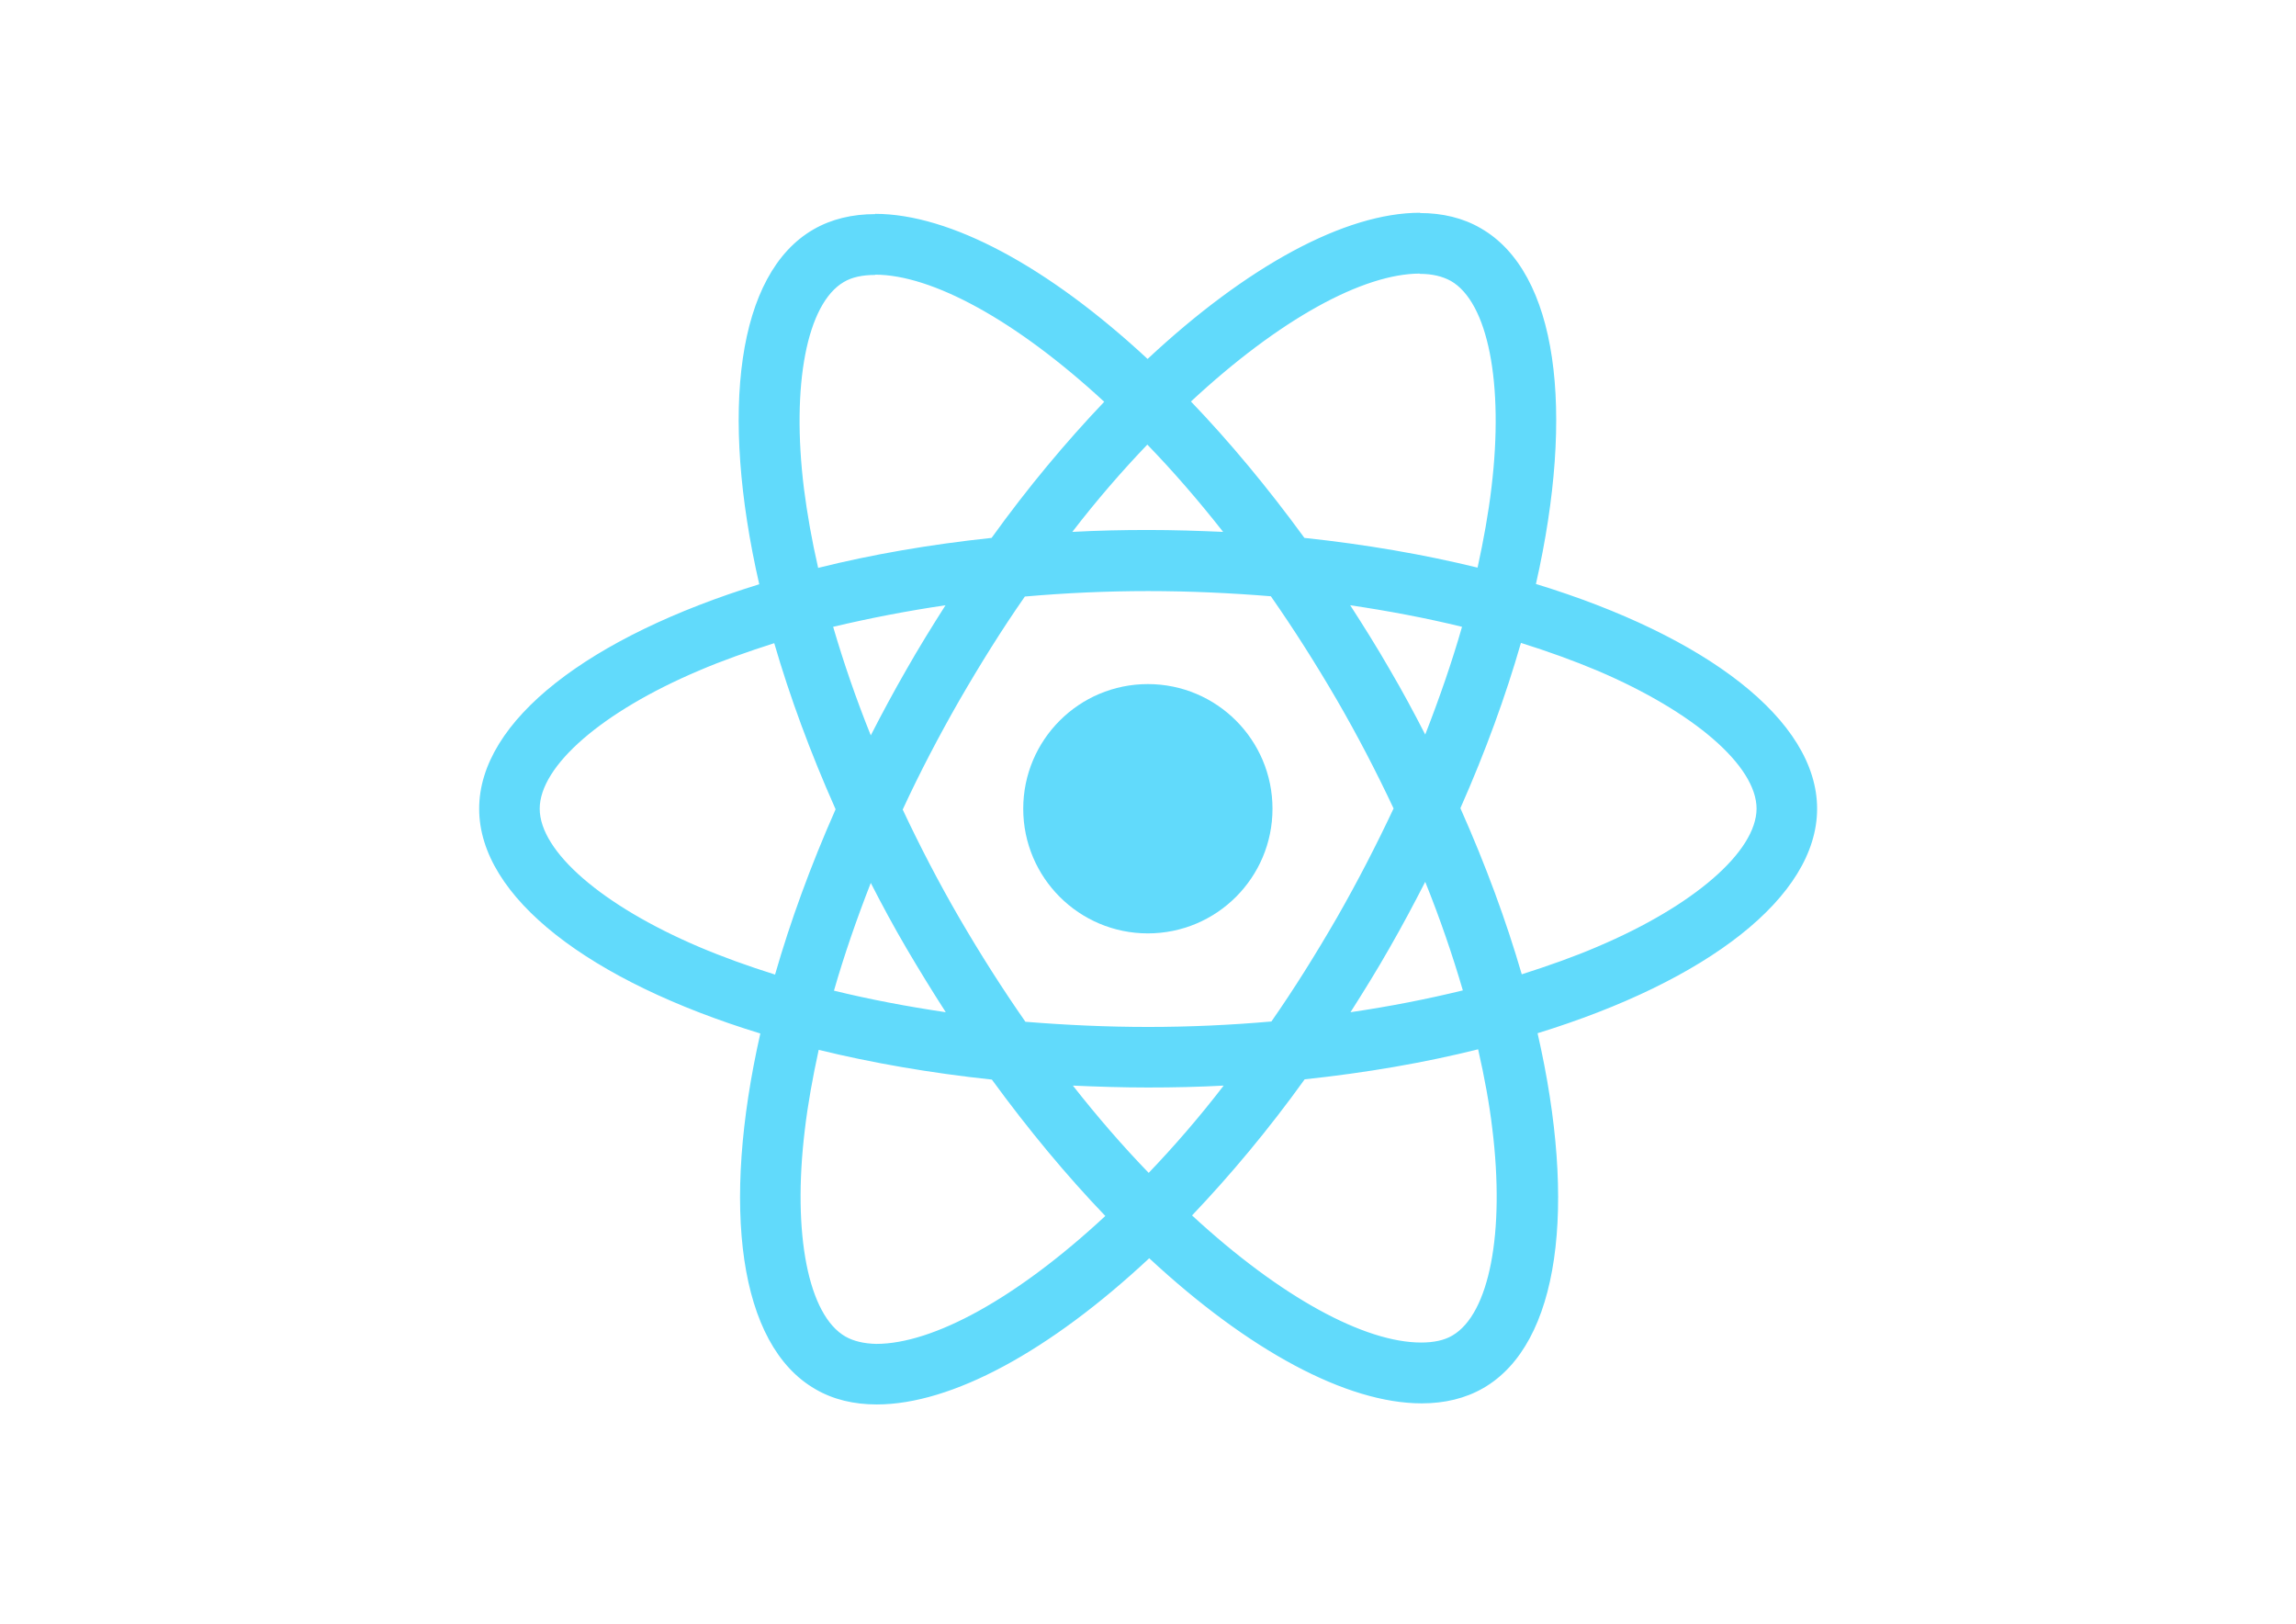
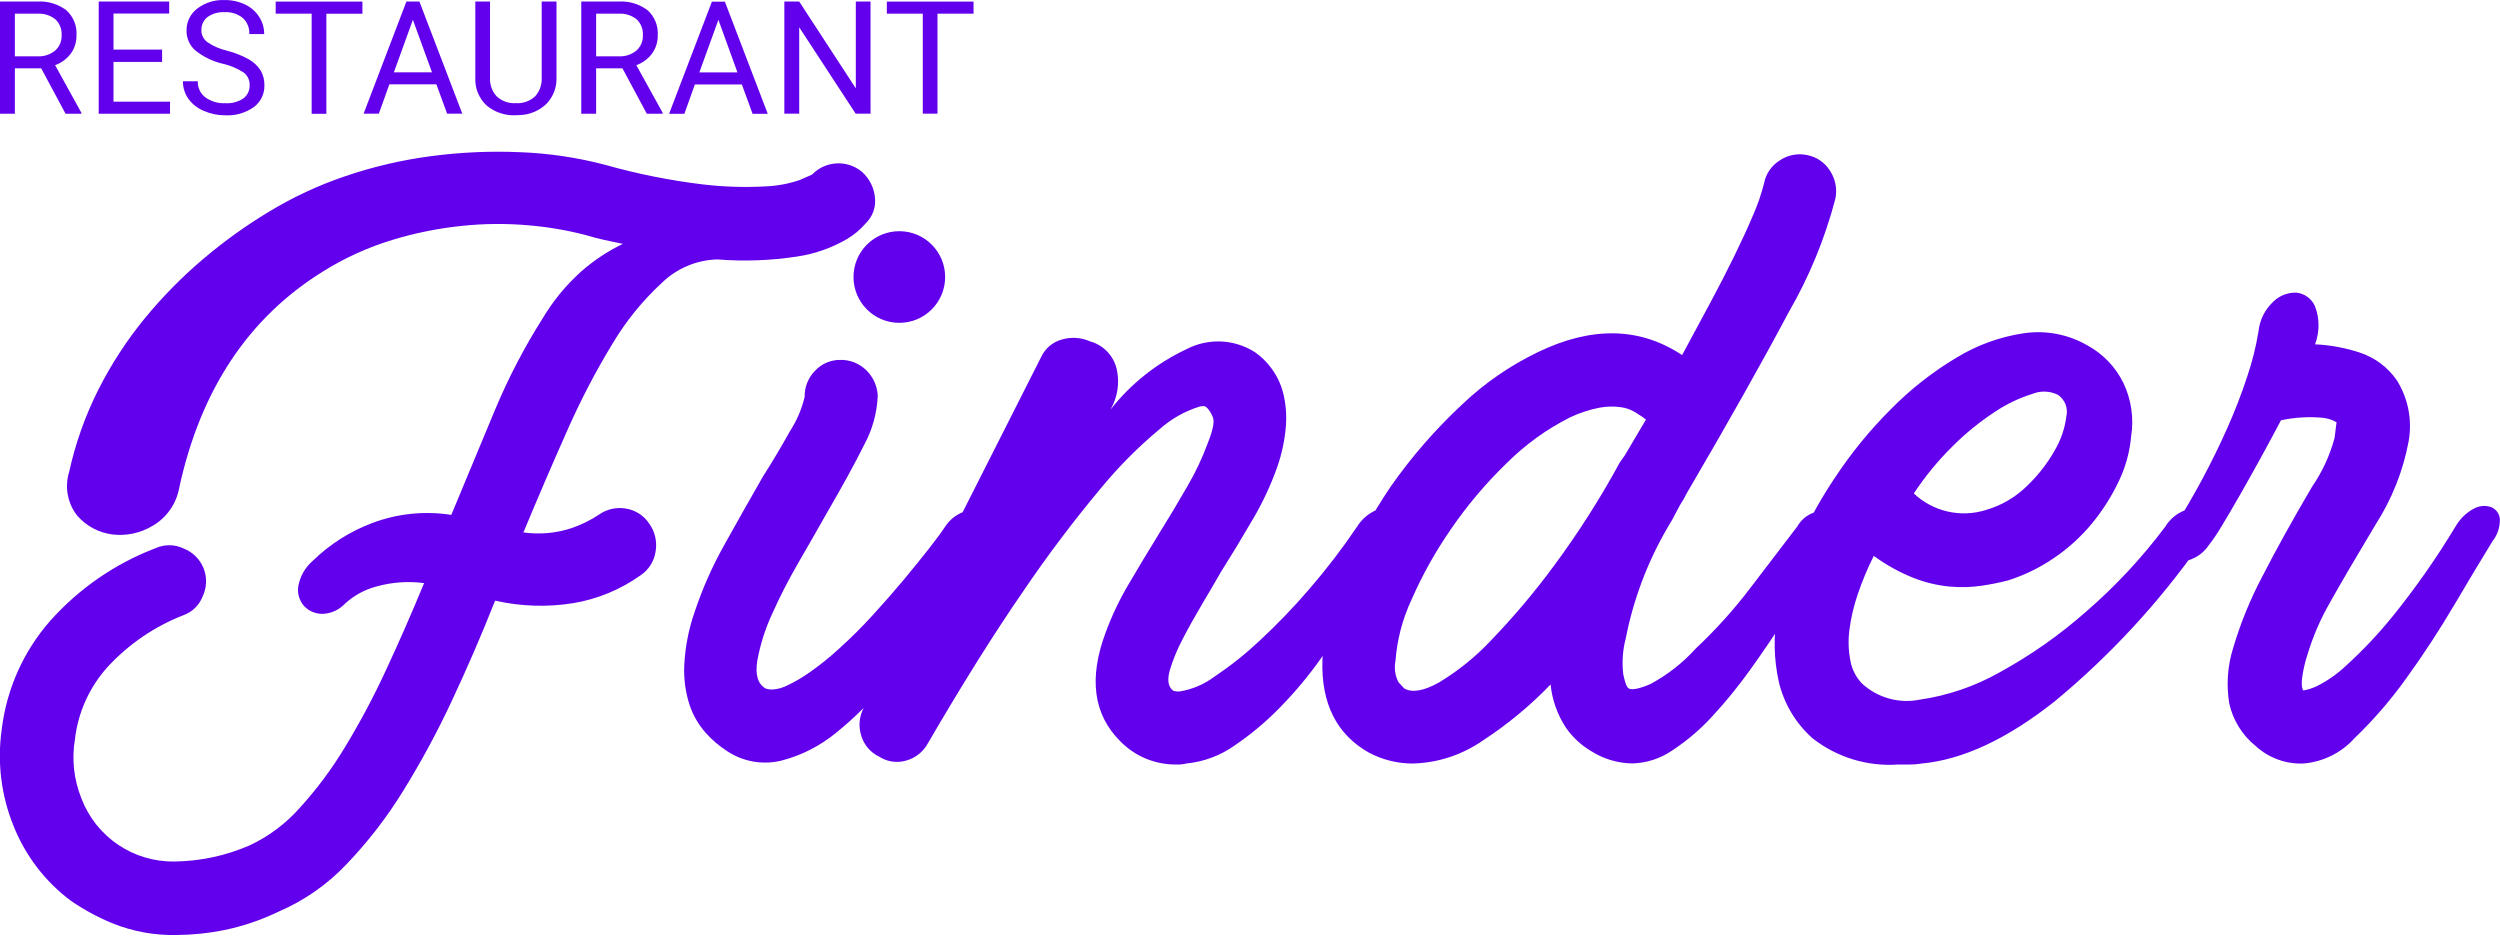
- <svg xmlns="http://www.w3.org/2000/svg" viewBox="0 0 841.9 595.3">
-   <g fill="#61DAFB">
-     <path d="M666.3 296.5c0-32.5-40.7-63.3-103.1-82.4 14.4-63.6 8-114.2-20.2-130.4-6.5-3.8-14.1-5.6-22.4-5.6v22.3c4.6 0 8.3.9 11.4 2.6 13.6 7.8 19.5 37.5 14.9 75.7-1.1 9.4-2.9 19.3-5.1 29.4-19.6-4.8-41-8.5-63.5-10.9-13.5-18.5-27.5-35.3-41.6-50 32.6-30.3 63.2-46.9 84-46.9V78c-27.5 0-63.5 19.6-99.9 53.6-36.4-33.8-72.4-53.2-99.9-53.2v22.3c20.7 0 51.4 16.5 84 46.6-14 14.7-28 31.4-41.3 49.9-22.6 2.4-44 6.1-63.6 11-2.3-10-4-19.7-5.2-29-4.7-38.2 1.1-67.9 14.6-75.8 3-1.8 6.9-2.6 11.5-2.6V78.5c-8.4 0-16 1.8-22.6 5.6-28.1 16.2-34.4 66.7-19.9 130.1-62.2 19.2-102.7 49.9-102.7 82.3 0 32.5 40.7 63.3 103.1 82.4-14.4 63.6-8 114.2 20.2 130.4 6.5 3.8 14.1 5.6 22.5 5.6 27.5 0 63.5-19.6 99.9-53.6 36.4 33.8 72.4 53.2 99.9 53.2 8.4 0 16-1.8 22.6-5.6 28.1-16.2 34.4-66.7 19.9-130.1 62-19.1 102.5-49.9 102.5-82.3zm-130.2-66.7c-3.7 12.9-8.3 26.2-13.5 39.5-4.1-8-8.4-16-13.1-24-4.6-8-9.5-15.8-14.4-23.4 14.2 2.1 27.9 4.7 41 7.9zm-45.8 106.5c-7.8 13.5-15.8 26.3-24.1 38.2-14.9 1.3-30 2-45.2 2-15.1 0-30.2-.7-45-1.9-8.3-11.9-16.4-24.6-24.2-38-7.6-13.1-14.5-26.4-20.8-39.8 6.2-13.4 13.2-26.8 20.7-39.9 7.8-13.5 15.8-26.3 24.1-38.2 14.9-1.3 30-2 45.2-2 15.1 0 30.2.7 45 1.9 8.3 11.9 16.4 24.6 24.2 38 7.6 13.1 14.5 26.4 20.8 39.8-6.3 13.4-13.2 26.8-20.7 39.9zm32.3-13c5.4 13.4 10 26.8 13.8 39.8-13.1 3.2-26.9 5.9-41.2 8 4.9-7.7 9.8-15.6 14.4-23.7 4.6-8 8.9-16.1 13-24.1zM421.2 430c-9.3-9.6-18.6-20.3-27.8-32 9 .4 18.2.7 27.5.7 9.4 0 18.7-.2 27.8-.7-9 11.7-18.3 22.4-27.5 32zm-74.4-58.9c-14.2-2.1-27.9-4.7-41-7.9 3.7-12.9 8.3-26.2 13.5-39.5 4.1 8 8.4 16 13.1 24 4.7 8 9.5 15.8 14.4 23.4zM420.7 163c9.3 9.6 18.6 20.3 27.8 32-9-.4-18.2-.7-27.5-.7-9.4 0-18.7.2-27.8.7 9-11.7 18.3-22.4 27.5-32zm-74 58.9c-4.9 7.7-9.8 15.6-14.4 23.7-4.6 8-8.9 16-13 24-5.4-13.4-10-26.8-13.8-39.8 13.1-3.1 26.9-5.8 41.2-7.9zm-90.5 125.2c-35.4-15.1-58.3-34.9-58.3-50.6 0-15.7 22.9-35.6 58.3-50.6 8.6-3.7 18-7 27.7-10.1 5.7 19.6 13.2 40 22.5 60.9-9.2 20.8-16.6 41.1-22.2 60.6-9.9-3.1-19.3-6.5-28-10.2zM310 490c-13.6-7.8-19.5-37.5-14.9-75.7 1.1-9.4 2.9-19.3 5.1-29.4 19.6 4.8 41 8.5 63.5 10.9 13.5 18.5 27.5 35.3 41.6 50-32.6 30.3-63.2 46.9-84 46.9-4.5-.1-8.3-1-11.3-2.7zm237.2-76.2c4.7 38.2-1.1 67.9-14.6 75.8-3 1.8-6.9 2.6-11.5 2.6-20.7 0-51.4-16.5-84-46.6 14-14.7 28-31.4 41.3-49.9 22.6-2.4 44-6.1 63.6-11 2.3 10.1 4.1 19.8 5.2 29.1zm38.5-66.7c-8.6 3.7-18 7-27.7 10.1-5.7-19.6-13.2-40-22.5-60.9 9.2-20.8 16.6-41.1 22.2-60.6 9.9 3.1 19.3 6.5 28.1 10.2 35.4 15.1 58.3 34.9 58.3 50.6-.1 15.7-23 35.6-58.4 50.6zM320.8 78.4z" />
-     <circle cx="420.9" cy="296.5" r="45.7" />
-     <path d="M520.5 78.1z" />
+ <svg xmlns="http://www.w3.org/2000/svg" width="166.4" height="62.242" viewBox="0 0 166.4 62.242">
+   <g id="Grupo_29" data-name="Grupo 29" transform="translate(-97 -12.412)">
+     <path id="Caminho_993" data-name="Caminho 993" d="M3.727-4.1H1.974v3.019H.984V-8.546H3.455a2.925,2.925,0,0,1,1.94.574A2.066,2.066,0,0,1,6.075-6.3,2.009,2.009,0,0,1,5.7-5.086a2.249,2.249,0,0,1-1.048.774L6.4-1.143v.062H5.347Zm-1.753-.8H3.486a1.706,1.706,0,0,0,1.166-.38A1.285,1.285,0,0,0,5.086-6.3a1.353,1.353,0,0,0-.413-1.063,1.747,1.747,0,0,0-1.192-.375H1.974Zm9.8.374H8.538v2.645H12.3v.8H7.554V-8.546h4.691v.8H8.538v2.4h3.235Zm4.047.123A4.628,4.628,0,0,1,13.977-5.3a1.709,1.709,0,0,1-.577-1.31,1.805,1.805,0,0,1,.7-1.458,2.8,2.8,0,0,1,1.833-.577,3.058,3.058,0,0,1,1.371.3,2.255,2.255,0,0,1,.933.82,2.1,2.1,0,0,1,.331,1.143h-.989a1.365,1.365,0,0,0-.431-1.068,1.751,1.751,0,0,0-1.215-.388,1.793,1.793,0,0,0-1.136.321,1.071,1.071,0,0,0-.408.891.963.963,0,0,0,.387.773,3.8,3.8,0,0,0,1.318.578,6.113,6.113,0,0,1,1.456.577,2.209,2.209,0,0,1,.779.736,1.878,1.878,0,0,1,.254.989,1.744,1.744,0,0,1-.707,1.453,3.016,3.016,0,0,1-1.892.546,3.508,3.508,0,0,1-1.435-.295,2.416,2.416,0,0,1-1.028-.807,1.97,1.97,0,0,1-.361-1.164h.989a1.286,1.286,0,0,0,.5,1.069,2.1,2.1,0,0,0,1.335.392A1.935,1.935,0,0,0,17.184-2.1a1.032,1.032,0,0,0,.415-.866,1.014,1.014,0,0,0-.384-.848A4.433,4.433,0,0,0,15.82-4.409Zm9.286-3.332h-2.4v6.659h-.979V-7.741H19.334v-.8h5.772ZM30.03-3.035H26.9l-.7,1.953H25.185l2.85-7.464H28.9l2.855,7.464h-1.01Zm-2.83-.8h2.538L28.466-7.331ZM38.024-8.546v5.075a2.381,2.381,0,0,1-.664,1.728,2.675,2.675,0,0,1-1.787.754l-.261.01a2.794,2.794,0,0,1-1.953-.661,2.365,2.365,0,0,1-.738-1.82V-8.546H33.6v5.055a1.707,1.707,0,0,0,.446,1.259,1.714,1.714,0,0,0,1.271.449,1.726,1.726,0,0,0,1.279-.446,1.7,1.7,0,0,0,.443-1.256v-5.06ZM42.415-4.1H40.662v3.019h-.989V-8.546h2.471a2.925,2.925,0,0,1,1.94.574A2.066,2.066,0,0,1,44.763-6.3a2.009,2.009,0,0,1-.377,1.215,2.249,2.249,0,0,1-1.048.774l1.753,3.168v.062H44.035Zm-1.753-.8h1.512a1.706,1.706,0,0,0,1.166-.38A1.285,1.285,0,0,0,43.774-6.3a1.353,1.353,0,0,0-.413-1.063,1.747,1.747,0,0,0-1.192-.375H40.662Zm9.7,1.871H47.236l-.7,1.953H45.519l2.85-7.464h.861l2.855,7.464h-1.01Zm-2.83-.8h2.538L48.8-7.331ZM58.927-1.082h-.989L54.18-6.834v5.752H53.19V-8.546h.989l3.768,5.778V-8.546h.979Zm6.856-6.659h-2.4v6.659h-.979V-7.741H60.011v-.8h5.772Z" transform="translate(96.016 21.061)" fill="#6200ee" />
+     <path id="Caminho_994" data-name="Caminho 994" d="M20.869,33.644a11.435,11.435,0,0,1,3.926-2.5,10.4,10.4,0,0,1,5.289-.552L33,23.585a41.012,41.012,0,0,1,3.18-6.1,13.48,13.48,0,0,1,2.5-3.05,12.354,12.354,0,0,1,2.823-1.882q-.649-.13-1.233-.26t-1.233-.324a22.673,22.673,0,0,0-3.8-.649,23.2,23.2,0,0,0-4.413.032,24.515,24.515,0,0,0-4.673.941,19.263,19.263,0,0,0-4.575,2.077q-7.463,4.608-9.6,14.407a3.662,3.662,0,0,1-1.752,2.531,4.2,4.2,0,0,1-2.726.584,3.739,3.739,0,0,1-2.3-1.233,3.174,3.174,0,0,1-.552-2.92,23.251,23.251,0,0,1,1.947-5.484,25.826,25.826,0,0,1,3.083-4.737,30.627,30.627,0,0,1,3.894-3.959,33.323,33.323,0,0,1,4.38-3.147,25.558,25.558,0,0,1,5.094-2.369,29.642,29.642,0,0,1,5.711-1.33,34.028,34.028,0,0,1,5.938-.26,26.114,26.114,0,0,1,5.646.844,42.583,42.583,0,0,0,6.49,1.3,24.178,24.178,0,0,0,4.186.13A7.958,7.958,0,0,0,53.284,8.3q.681-.292.811-.357a2.444,2.444,0,0,1,3.31-.195,2.61,2.61,0,0,1,.876,1.72,2.043,2.043,0,0,1-.617,1.72,4.917,4.917,0,0,1-1.233,1.038,9.266,9.266,0,0,1-3.31,1.168,22.9,22.9,0,0,1-5.321.195,5.506,5.506,0,0,0-3.7,1.558,18.143,18.143,0,0,0-3.31,4.088,49.707,49.707,0,0,0-3.018,5.808q-1.46,3.277-2.888,6.717A7.057,7.057,0,0,0,38.1,31.47a7.952,7.952,0,0,0,1.785-.876,2.4,2.4,0,0,1,1.817-.422,2.291,2.291,0,0,1,1.558,1.006,2.452,2.452,0,0,1,.422,1.85,2.309,2.309,0,0,1-1.006,1.59,10.776,10.776,0,0,1-4.478,1.85A13.641,13.641,0,0,1,33,36.3q-1.363,3.439-2.888,6.684a57.827,57.827,0,0,1-3.245,6,29.02,29.02,0,0,1-3.764,4.867,13.642,13.642,0,0,1-4.51,3.147,15.687,15.687,0,0,1-3.634,1.233,16.578,16.578,0,0,1-3.115.324,10.761,10.761,0,0,1-4.316-.779,14.778,14.778,0,0,1-2.758-1.493,11.524,11.524,0,0,1-3.829-5,12.431,12.431,0,0,1-.779-6.425,13.356,13.356,0,0,1,3.212-7.2A18,18,0,0,1,10.421,32.8a2.212,2.212,0,0,1,1.85.032,2.339,2.339,0,0,1,1.265,3.18,2.144,2.144,0,0,1-1.3,1.265,13.543,13.543,0,0,0-5,3.407A8.65,8.65,0,0,0,5.034,45.52a7.3,7.3,0,0,0,.422,3.926,6.519,6.519,0,0,0,6.2,4.218,12.932,12.932,0,0,0,5-1.071,10.312,10.312,0,0,0,3.342-2.5,25.674,25.674,0,0,0,3.018-4.056,51.413,51.413,0,0,0,2.726-5.127q1.3-2.791,2.531-5.776a7.9,7.9,0,0,0-3.18.227A4.967,4.967,0,0,0,23.01,36.5a2.152,2.152,0,0,1-1.525.681,1.67,1.67,0,0,1-1.2-.519,1.624,1.624,0,0,1-.389-1.3A2.888,2.888,0,0,1,20.869,33.644ZM48.417,46.3a7,7,0,0,1-1.4-1.2,5.338,5.338,0,0,1-1.071-1.85,7.435,7.435,0,0,1-.357-2.628,12.616,12.616,0,0,1,.681-3.537,25.661,25.661,0,0,1,2.012-4.543q1.3-2.336,2.531-4.478.909-1.428,1.817-3.05a7.365,7.365,0,0,0,.973-2.271,2.4,2.4,0,0,1,.7-1.752,2.262,2.262,0,0,1,1.666-.714,2.392,2.392,0,0,1,1.729.681,2.519,2.519,0,0,1,.769,1.72,7.487,7.487,0,0,1-.9,3.245q-.9,1.817-2.562,4.673-.768,1.363-1.8,3.147a35.935,35.935,0,0,0-1.781,3.472,12.827,12.827,0,0,0-.973,3.083q-.227,1.4.552,1.85a1.229,1.229,0,0,0,.487.065,2.48,2.48,0,0,0,.941-.26,10.109,10.109,0,0,0,1.453-.844,18.9,18.9,0,0,0,2.021-1.622q1.153-1.038,2.247-2.239T60.2,34.909q.941-1.136,1.655-2.044t1.1-1.493a2.549,2.549,0,0,1,1.2-.973,1.393,1.393,0,0,1,1.071.032,1.03,1.03,0,0,1,.552.811,1.855,1.855,0,0,1-.487,1.363,16.153,16.153,0,0,0-1.168,1.882q-.844,1.493-2.142,3.375t-2.914,3.861A22.141,22.141,0,0,1,55.69,45.1a9.436,9.436,0,0,1-3.641,1.85A4.568,4.568,0,0,1,48.417,46.3Zm14.537-31.54a3.05,3.05,0,1,1-6.1,0,3.05,3.05,0,1,1,6.1,0ZM78.367,47.207A5.128,5.128,0,0,1,74.6,45.65q-2.661-2.661-.973-7.2a19.52,19.52,0,0,1,1.558-3.277q.973-1.655,2.012-3.342.973-1.558,1.882-3.147a17.761,17.761,0,0,0,1.363-2.888q.519-1.3.324-1.72a2.126,2.126,0,0,0-.324-.552.923.923,0,0,0-.195-.162.906.906,0,0,0-.389.032,7.158,7.158,0,0,0-2.628,1.493A29.375,29.375,0,0,0,73.3,28.842a85.685,85.685,0,0,0-5.159,6.847q-2.888,4.186-6.327,10.091a2.365,2.365,0,0,1-1.46,1.168,2.17,2.17,0,0,1-1.785-.26,2.257,2.257,0,0,1-1.2-1.4,2.4,2.4,0,0,1,.162-1.85L69.346,20.081a2.145,2.145,0,0,1,1.4-1.168,2.727,2.727,0,0,1,1.85.13,2.5,2.5,0,0,1,1.785,1.882,3.74,3.74,0,0,1-.422,2.661,14.01,14.01,0,0,1,5.062-4.024,4.55,4.55,0,0,1,4.543.195,4.659,4.659,0,0,1,1.1,1.071,4.713,4.713,0,0,1,.779,1.622,6.841,6.841,0,0,1,.195,2.174,10.739,10.739,0,0,1-.584,2.791,19.848,19.848,0,0,1-1.622,3.472q-1.038,1.785-2.142,3.537-.519.909-1.233,2.109t-1.3,2.336a11.426,11.426,0,0,0-.844,2.044q-.26.909.13,1.3a.508.508,0,0,0,.13.1,1.273,1.273,0,0,0,.389.032,5.271,5.271,0,0,0,2.3-.973,23.485,23.485,0,0,0,3.018-2.4,42.443,42.443,0,0,0,3.31-3.439,43.833,43.833,0,0,0,3.18-4.153,2.835,2.835,0,0,1,1.265-1.1,1.314,1.314,0,0,1,1.1-.032,1,1,0,0,1,.487.844,2.269,2.269,0,0,1-.519,1.46q-.195.324-.844,1.493t-1.622,2.726Q89.269,38.316,88,40.1a27.042,27.042,0,0,1-2.726,3.277,19.571,19.571,0,0,1-3.05,2.563,6.686,6.686,0,0,1-3.212,1.2A2.277,2.277,0,0,1,78.367,47.207ZM94.1,47.142a6.2,6.2,0,0,1-2.92-.714q-3.245-1.817-3.115-6.165a15.887,15.887,0,0,1,1.265-5.451,33.794,33.794,0,0,1,3.277-6.1,34.58,34.58,0,0,1,4.737-5.451,19.8,19.8,0,0,1,5.062-3.5q5.386-2.6,9.6.195l1.817-3.375q.909-1.687,1.655-3.212t1.265-2.758a13.24,13.24,0,0,0,.714-2.077A2.3,2.3,0,0,1,118.505,7a2.359,2.359,0,0,1,1.817-.357,2.3,2.3,0,0,1,1.525,1.038,2.48,2.48,0,0,1,.357,1.882,30.509,30.509,0,0,1-3.115,7.56q-2.6,4.9-6.814,12.1l-.13.26a8.488,8.488,0,0,0-.519.909q-.26.519-.584,1.038a23.666,23.666,0,0,0-2.791,7.4,6.369,6.369,0,0,0-.162,2.369q.162.811.357.941.324.195,1.46-.292a11.231,11.231,0,0,0,3.018-2.369,32.4,32.4,0,0,0,3.6-3.991q1.72-2.239,3.147-4.121a2.071,2.071,0,0,1,1.136-.941,1.392,1.392,0,0,1,1.038.065,1.12,1.12,0,0,1,.552.779,1.755,1.755,0,0,1-.389,1.33,20.182,20.182,0,0,0-1.33,1.979q-.811,1.33-1.85,2.953t-2.271,3.342a31.6,31.6,0,0,1-2.531,3.115,14.034,14.034,0,0,1-2.661,2.271,4.918,4.918,0,0,1-2.661.876,5.241,5.241,0,0,1-2.791-.844,5.325,5.325,0,0,1-1.655-1.558,6.418,6.418,0,0,1-1.006-2.855,25.651,25.651,0,0,1-4.51,3.732A8.559,8.559,0,0,1,94.1,47.142Zm15.51-22.908q-.065,0-.195-.13-.195-.13-.552-.357a2.524,2.524,0,0,0-.941-.324,4.389,4.389,0,0,0-1.4.032,8.314,8.314,0,0,0-1.979.649,16.449,16.449,0,0,0-4.218,3.05,28.539,28.539,0,0,0-3.7,4.38,27.838,27.838,0,0,0-2.628,4.7,11.707,11.707,0,0,0-1.071,4.088,2.186,2.186,0,0,0,.195,1.4q.26.292.389.422.779.454,2.3-.389A16.136,16.136,0,0,0,99.3,38.933a49.379,49.379,0,0,0,4.186-4.965,58.288,58.288,0,0,0,4.38-6.879l.324-.454ZM126.39,47.207a8.277,8.277,0,0,1-5.711-1.752,7.254,7.254,0,0,1-2.239-3.764,11.657,11.657,0,0,1-.1-4.51,19.247,19.247,0,0,1,1.428-4.7,28.027,28.027,0,0,1,2.4-4.348,28.988,28.988,0,0,1,3.732-4.575,21.829,21.829,0,0,1,4.381-3.439,11.993,11.993,0,0,1,4.51-1.622,6.555,6.555,0,0,1,4.186.811,5.691,5.691,0,0,1,2.4,2.5,6.051,6.051,0,0,1,.519,3.537,8.7,8.7,0,0,1-.844,3.05,13.577,13.577,0,0,1-1.785,2.791,11.931,11.931,0,0,1-2.5,2.271,11.742,11.742,0,0,1-3.05,1.493A16.834,16.834,0,0,1,132,35.3a8.971,8.971,0,0,1-2.174.065,8.832,8.832,0,0,1-2.434-.584,11.965,11.965,0,0,1-2.628-1.46,19.6,19.6,0,0,0-1.071,2.563,11.949,11.949,0,0,0-.552,2.369,6.381,6.381,0,0,0,.065,2.044,2.939,2.939,0,0,0,.779,1.525,4.394,4.394,0,0,0,3.829,1.071,15.247,15.247,0,0,0,5.321-1.817,31.725,31.725,0,0,0,5.776-4.056,36.148,36.148,0,0,0,5.257-5.646,2.619,2.619,0,0,1,1.265-1.071,1.379,1.379,0,0,1,1.1,0,1,1,0,0,1,.487.844,2.164,2.164,0,0,1-.584,1.46,53.708,53.708,0,0,1-9.572,10.351q-4.77,3.8-8.923,4.186a4.729,4.729,0,0,1-.779.065Zm1.038-18.041a4.862,4.862,0,0,0,4.8,1.1,6.442,6.442,0,0,0,2.726-1.59,10.223,10.223,0,0,0,1.85-2.369,5.918,5.918,0,0,0,.779-2.271,1.363,1.363,0,0,0-.552-1.428,2.066,2.066,0,0,0-1.72-.065,9.622,9.622,0,0,0-2.5,1.2,17.893,17.893,0,0,0-2.791,2.271A19.524,19.524,0,0,0,127.428,29.166Zm17.36,2.206q.909-1.428,1.817-3.115t1.687-3.439a36.1,36.1,0,0,0,1.33-3.439,18.725,18.725,0,0,0,.746-2.985,3.142,3.142,0,0,1,.973-1.979A2.1,2.1,0,0,1,152.9,15.8a1.529,1.529,0,0,1,1.233.909,3.547,3.547,0,0,1,0,2.531,11.159,11.159,0,0,1,2.985.552,4.818,4.818,0,0,1,2.466,1.85,5.751,5.751,0,0,1,.779,4.056,15.49,15.49,0,0,1-2.206,5.549q-1.947,3.245-3.018,5.159a16.451,16.451,0,0,0-1.525,3.537,8.228,8.228,0,0,0-.357,1.655q-.032.552.1.681a3.483,3.483,0,0,0,.909-.292,8.236,8.236,0,0,0,1.979-1.4,30.037,30.037,0,0,0,3.083-3.277,53.436,53.436,0,0,0,4.153-5.938,3.065,3.065,0,0,1,1.233-1.2,1.428,1.428,0,0,1,1.136-.1.936.936,0,0,1,.584.779,2.263,2.263,0,0,1-.487,1.493q-1.038,1.687-2.531,4.218t-3.18,4.867a28.392,28.392,0,0,1-3.472,4.024,5.134,5.134,0,0,1-3.407,1.687,4.436,4.436,0,0,1-3.18-1.168,5.037,5.037,0,0,1-1.752-2.823,7.965,7.965,0,0,1,.26-3.7,25.8,25.8,0,0,1,1.947-4.77q1.363-2.661,3.31-5.97a10.5,10.5,0,0,0,1.493-3.245q.13-.973.13-1.038a2.353,2.353,0,0,0-.876-.292,9.257,9.257,0,0,0-2.823.162q-.649,1.233-1.363,2.531t-1.363,2.434q-.649,1.136-1.2,2.044a11.628,11.628,0,0,1-.876,1.3,2.49,2.49,0,0,1-1.168.941,1.5,1.5,0,0,1-1.1.032.854.854,0,0,1-.519-.746A2.429,2.429,0,0,1,144.788,31.373Z" transform="translate(96.955 16.09)" fill="#6200ee" />
  </g>
</svg>
